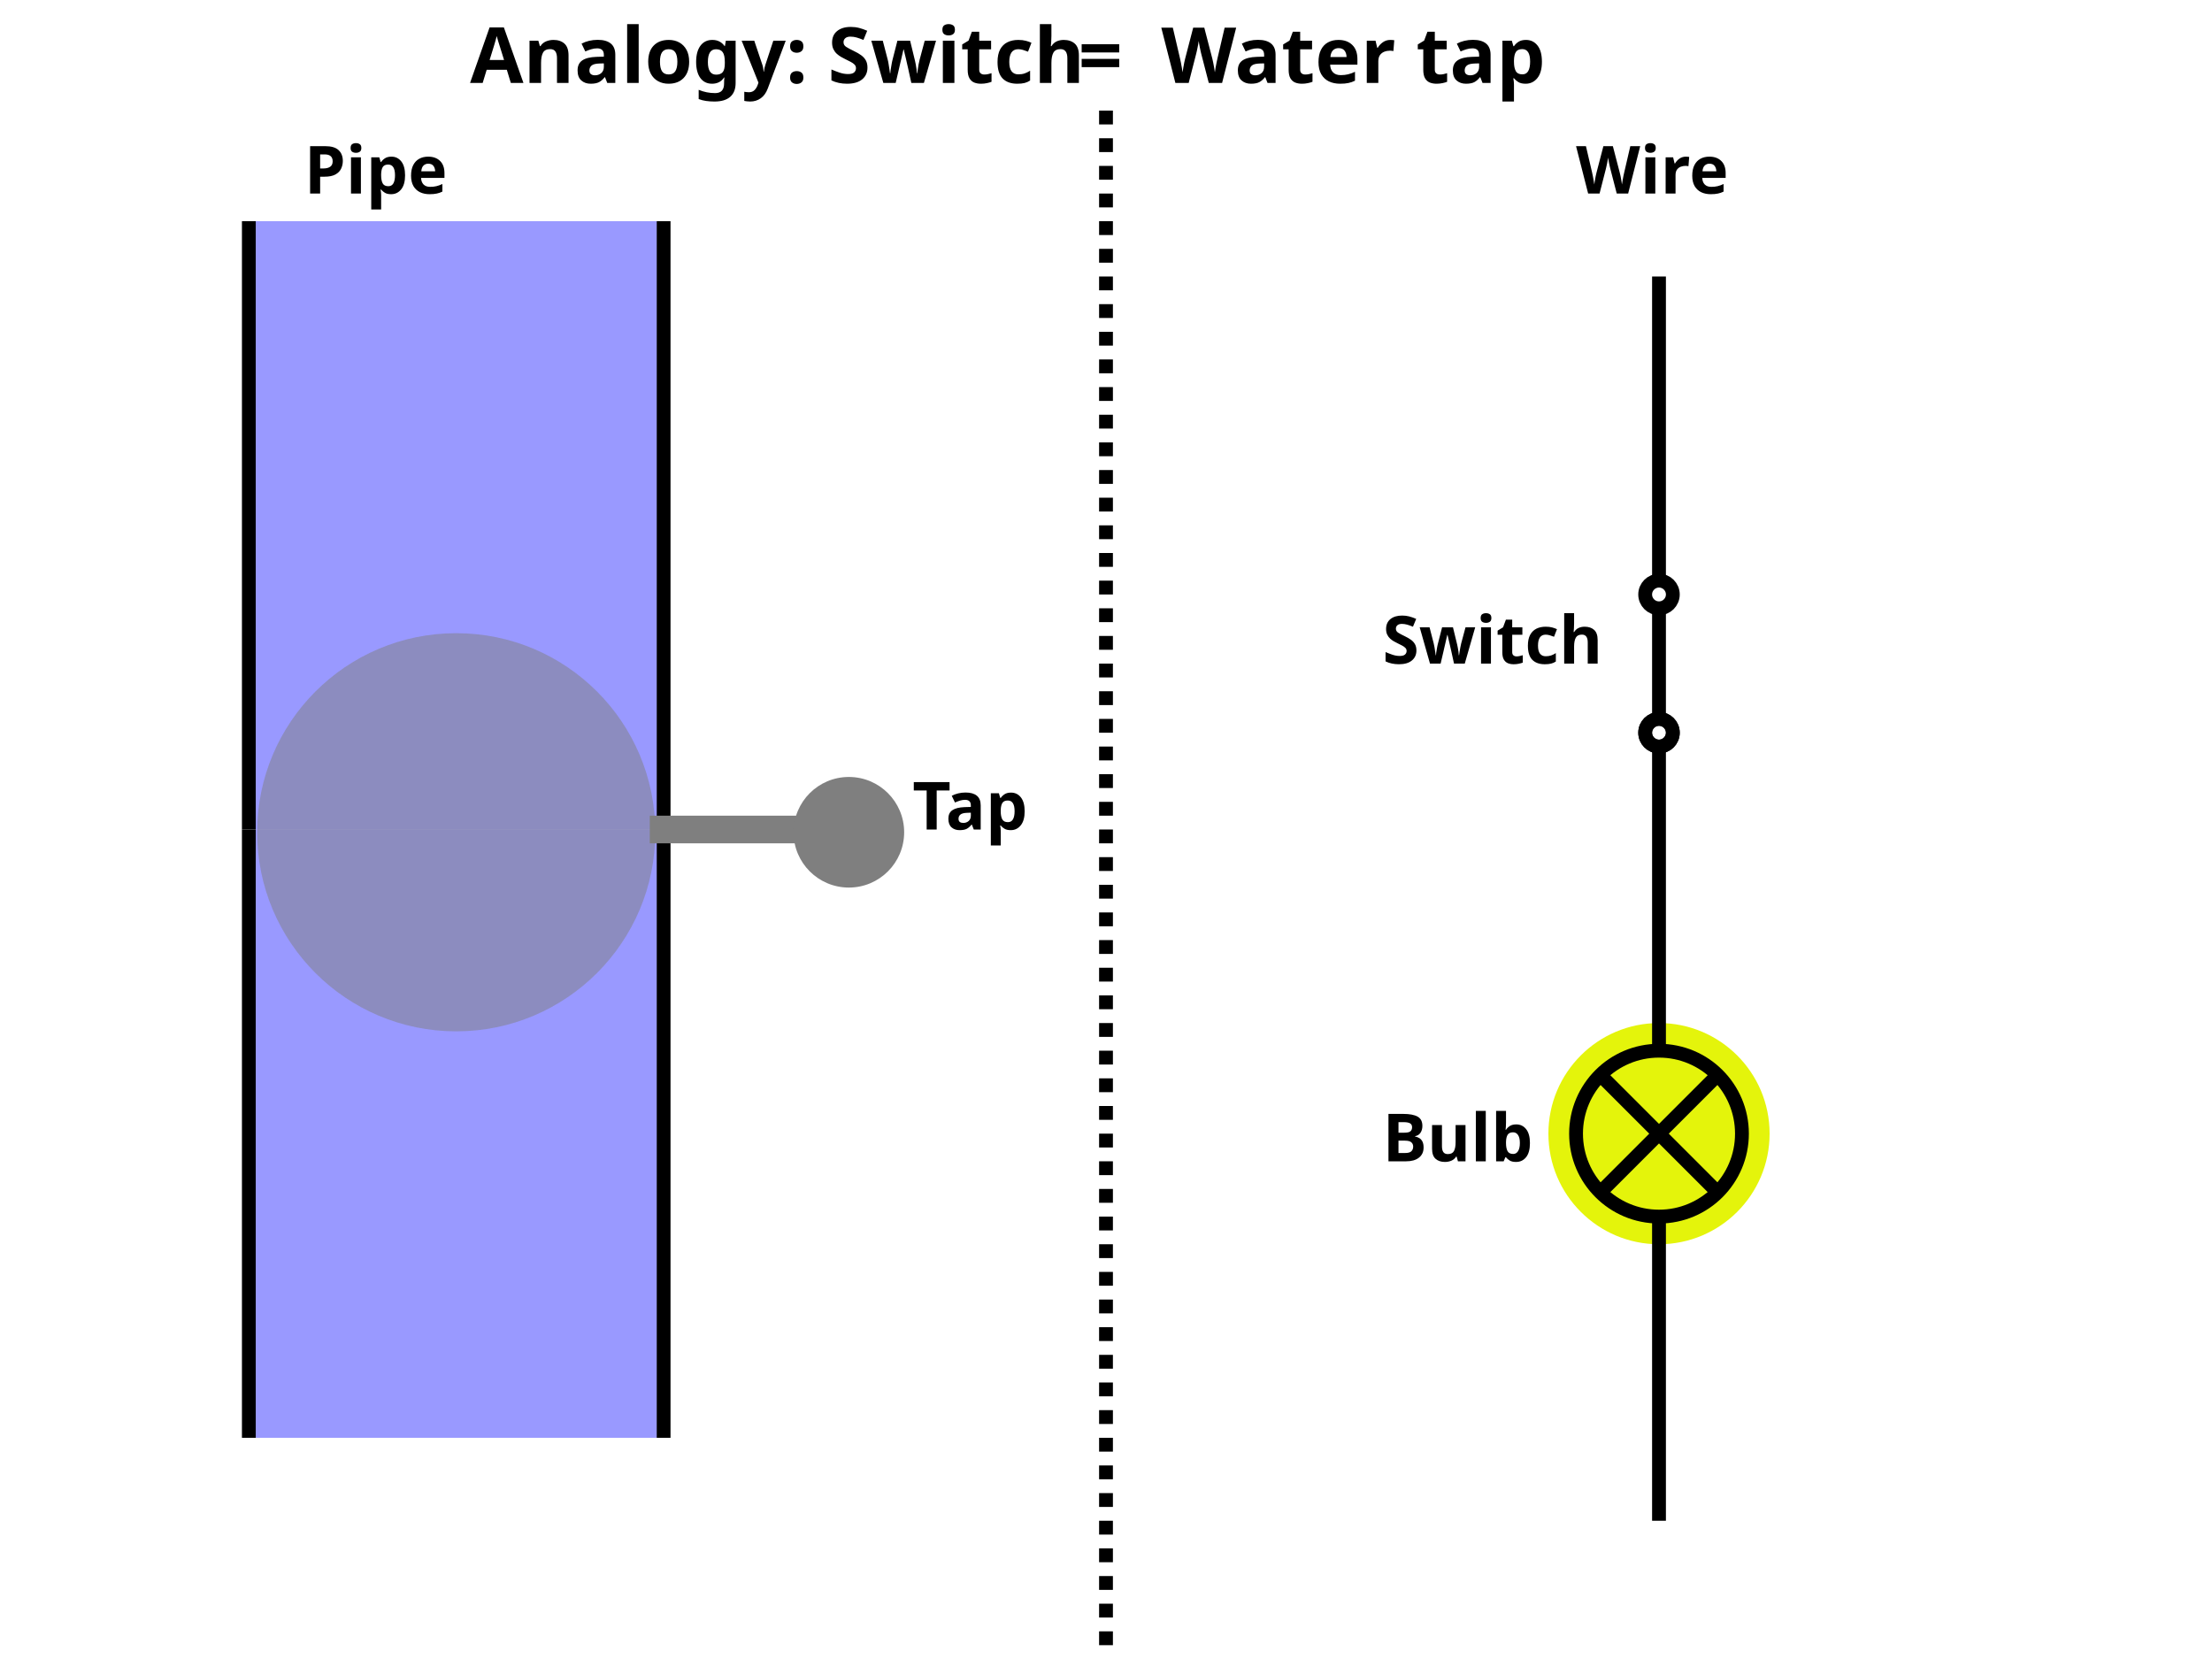
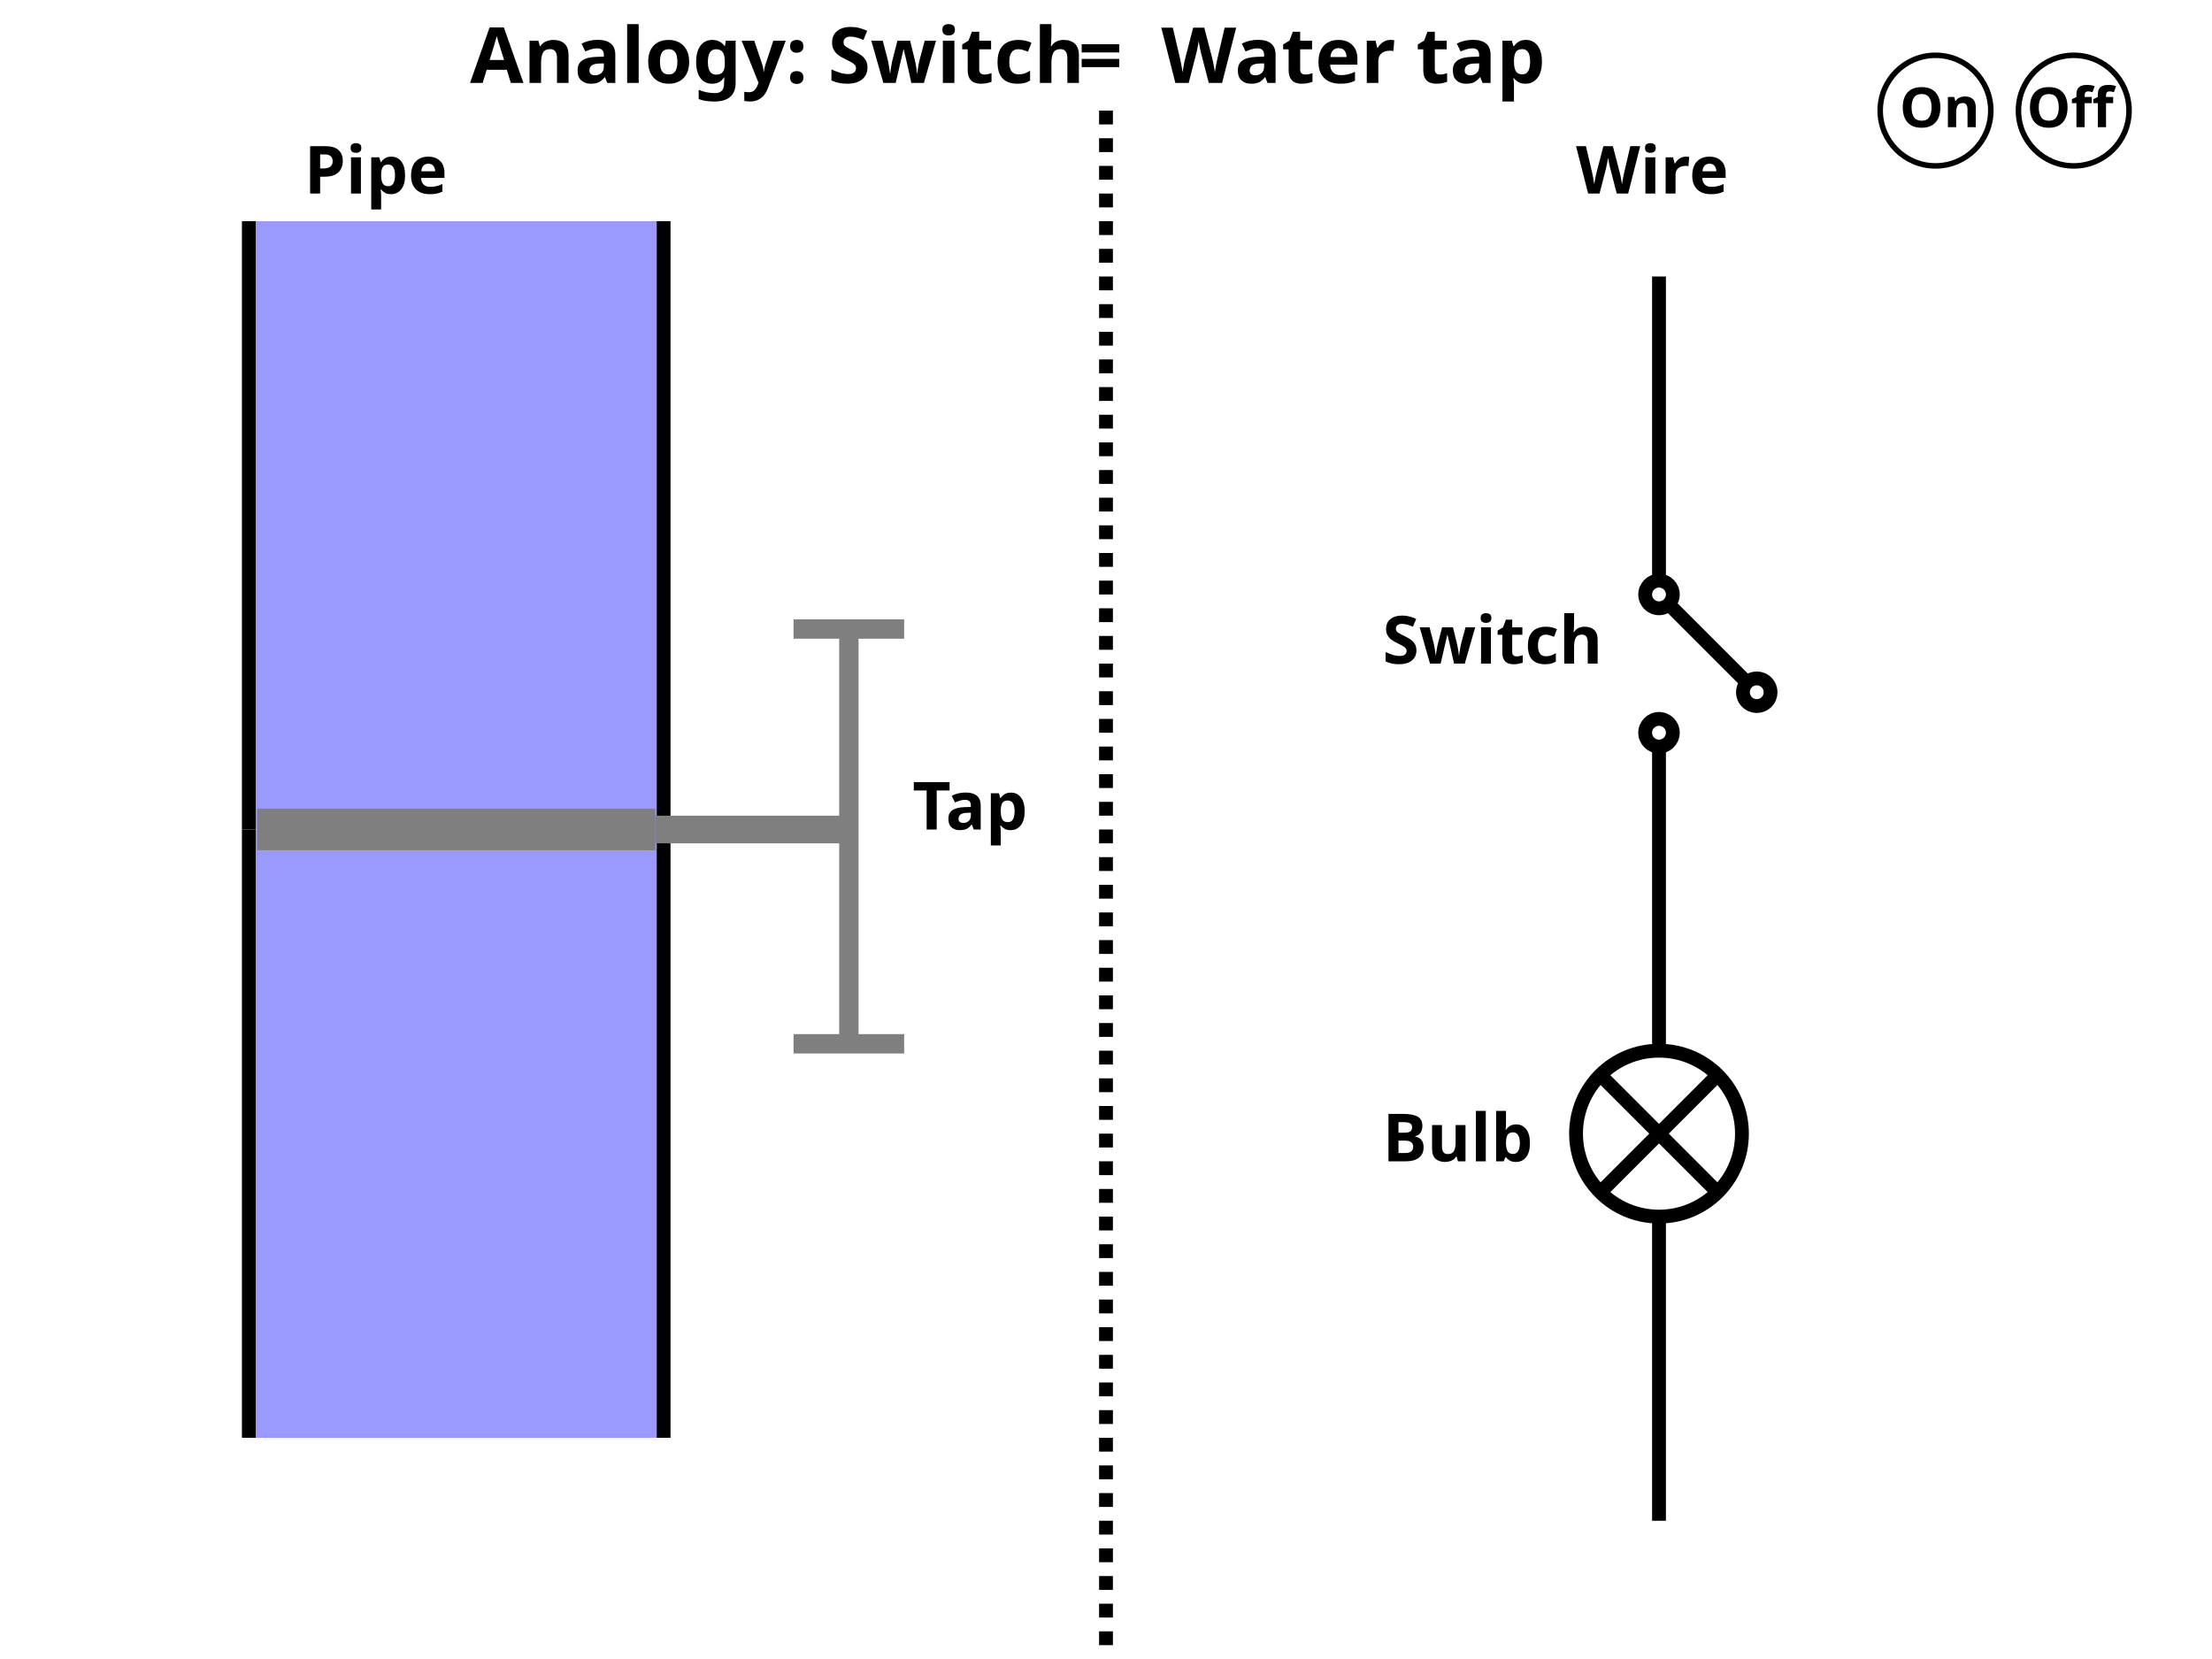
<svg xmlns="http://www.w3.org/2000/svg" xmlns:xlink="http://www.w3.org/1999/xlink" id="svg1" version="1.1" viewBox="0 0 800 600" width="800" height="600" preserveAspectRatio="xMidYMid" fill-rule="evenodd">
  <defs>
    <path id="divider" d="m 0,40 v 600" style="fill:none;fill-opacity:1;stroke:#000000;stroke-width:5;stroke-opacity:1;stroke-dasharray:5,5">
        </path>
    <g id="headline">
      <text font-family="Ubuntu" font-size="28" font-weight="bold" fill="#000000">
        <tspan x="0" y="0">Analogy: Switch </tspan>
      </text>
      <text font-family="Ubuntu" font-size="28" font-weight="bold" fill="#000000">
        <tspan x="220" y="0">=</tspan>
      </text>
      <text font-family="Ubuntu" font-size="28" font-weight="bold" fill="#000000">
        <tspan x="250" y="0">Water tap</tspan>
      </text>
    </g>
    <text id="pipe_text" font-family="Ubuntu" font-size="24" font-weight="bold" fill="#000000">
      <tspan>Pipe</tspan>
    </text>
    <text id="tap_text" font-family="Ubuntu" font-size="24" font-weight="bold" fill="#000000">
      <tspan>Tap</tspan>
    </text>
    <text id="wire_text" font-family="Ubuntu" font-size="24" font-weight="bold" fill="#000000">
      <tspan>Wire</tspan>
    </text>
    <text id="switch_text" font-family="Ubuntu" font-size="24" font-weight="bold" fill="#000000">
      <tspan>Switch</tspan>
    </text>
    <text id="bulb_text" font-family="Ubuntu" font-size="24" font-weight="bold" fill="#000000">
      <tspan>Bulb</tspan>
    </text>
    <g id="pipe">
      <path d="m 0,0 v 220" style="fill:none;fill-opacity:1;stroke:#000000;stroke-width:5;stroke-opacity:1">
            </path>
      <path d="m 150,0 v 220" style="fill:none;fill-opacity:1;stroke:#000000;stroke-width:5;stroke-opacity:1">
            </path>
    </g>
    <polyline id="water" points="2.5,0 147.5,0 147.5,220 2.5,220" style="fill:#0000ff;fill-opacity:0.4;stroke:none;stroke-width:1;stroke-opacity:1">
        </polyline>
    <g id="full_pipe_top">
      <use xlink:href="#pipe" />
      <use xlink:href="#water" />
    </g>
    <g id="full_pipe_bottom">
      <use xlink:href="#pipe" />
      <use id="water_bottom_anim" xlink:href="#water" visibility="visible">
        <animate id="water_anim_1" attributeName="visibility" from="visible" to="hidden" begin="tap_2_anim.end" dur="0.1s" fill="freeze">
                </animate>
        <animate id="water_anim_2" attributeName="visibility" from="hidden" to="visible" begin="tap_1_anim_2.end" dur="0.1s" fill="freeze">
                </animate>
      </use>
    </g>
    <g id="tap_open">
      <circle opacity="0.5" id="seal" cx="35" cy="30" r="72" style="fill:#7f7f7f;fill-opacity:1;stroke:none;stroke-width:1;stroke-opacity:1">
            </circle>
      <path id="axis" d="m 105,29 h 70" style="fill:none;fill-opacity:1;stroke:#7f7f7f;stroke-width:10;stroke-opacity:1">
            </path>
      <circle id="handle" cx="177" cy="30" r="20" style="fill:#7f7f7f;fill-opacity:1;stroke:none;stroke-width:1;stroke-opacity:1">
            </circle>
    </g>
    <g id="tap_closed">
      <path id="seal" d="m 0,0 h 144" style="fill:none;fill-opacity:1;stroke:#7f7f7f;stroke-width:15;stroke-opacity:1">
            </path>
      <path id="axis" d="m 144,0 h 70" style="fill:none;fill-opacity:1;stroke:#7f7f7f;stroke-width:10;stroke-opacity:1">
            </path>
      <path id="handle" d="m 214,-72.5 v 150 m -20,0 h 40 m 0,-150 h -40" style="fill:none;fill-opacity:1;stroke:#7f7f7f;stroke-width:7;stroke-opacity:1">
            </path>
    </g>
    <path id="circuit" d="m 0,0 v 110 m 0,60 v 110 m 0,60 v 110" style="fill:none;fill-opacity:1;stroke:#000000;stroke-width:5;stroke-opacity:1">
        </path>
    <circle id="contact_point" cx="0" cy="0" r="5" style="fill:none;fill-opacity:1;stroke:#000000;stroke-width:5;stroke-opacity:1">
        </circle>
    <path id="contact_wire" d="m 0,0 l 0,40" style="fill:none;fill-opacity:1;stroke:#000000;stroke-width:5;stroke-opacity:1">
        </path>
    <g id="contact">
      <use xlink:href="#contact_wire" x="0" y="0" />
      <use xlink:href="#contact_point" x="0" y="45" />
    </g>
    <g id="switch_closed">
      <use xlink:href="#contact_point" x="0" y="0" />
      <use xlink:href="#contact_point" x="0" y="50" />
      <use xlink:href="#contact" x="0" y="5" />
    </g>
    <g id="switch_open">
      <use xlink:href="#contact_point" x="0" y="0" />
      <use xlink:href="#contact_point" x="0" y="50" />
      <use xlink:href="#contact" x="0" y="5" transform="rotate(-45)" />
    </g>
    <circle id="bulb_shape" cx="0" cy="0" r="30" style="fill:none;fill-opacity:1;stroke:#000000;stroke-width:5;stroke-opacity:1">
        </circle>
    <circle id="bulb_light" cx="0" cy="0" r="40" style="fill:#e4f40b;fill-opacity:1;stroke:none;stroke-width:1;stroke-opacity:1">
        </circle>
    <path id="bulb_line" d="m 0,0 l 60,0" style="fill:none;fill-opacity:1;stroke:#000000;stroke-width:5;stroke-opacity:1">
        </path>
    <g id="bulb_on">
      <use xlink:href="#bulb_light" x="0" y="0" />
      <use xlink:href="#bulb_shape" x="0" y="0" />
      <use xlink:href="#bulb_line" x="-30" y="0" transform="rotate(45)" />
      <use xlink:href="#bulb_line" x="-30" y="0" transform="rotate(-45)" />
    </g>
    <g id="bulb_off">
      <use xlink:href="#bulb_shape" x="0" y="0" />
      <use xlink:href="#bulb_line" x="-30" y="0" transform="rotate(45)" />
      <use xlink:href="#bulb_line" x="-30" y="0" transform="rotate(-45)" />
    </g>
+     <circle id="button" cx="0" cy="0" r="20" style="fill:none;fill-opacity:1;stroke:#000000;stroke-width:2;stroke-opacity:1">
+         </circle>
+     <g id="button_on">
+       <use xlink:href="#button" x="0" y="0" />
+       <text font-family="Ubuntu" font-size="20" font-weight="bold" fill="#000000">
+         <tspan x="-13" y="6">On</tspan>
+       </text>
+     </g>
+     <g id="button_off">
+       <use xlink:href="#button" x="0" y="0" />
+       <text font-family="Ubuntu" font-size="20" font-weight="bold" fill="#000000">
+         <tspan x="-17" y="6">Off</tspan>
+       </text>
+     </g>
  </defs>
  <g id="page1">
    <g id="layer1" style="display:inline">
      <rect id="white_background" x="0" y="0" width="800" height="600" fill="white">
            </rect>
    </g>
    <g id="layer2" style="display:inline">
      <use xlink:href="#divider" x="400" />
      <use xlink:href="#headline" x="170" y="30" />
      <use xlink:href="#pipe_text" x="110" y="70" />
      <use xlink:href="#tap_text" x="330" y="300" />
      <use xlink:href="#wire_text" x="570" y="70" />
      <use xlink:href="#switch_text" x="500" y="240" />
      <use xlink:href="#bulb_text" x="500" y="420" />
      <use xlink:href="#full_pipe_top" x="90" y="80" />
      <use xlink:href="#full_pipe_bottom" x="90" y="300" />
-       <use id="tap1" xlink:href="#tap_open" x="130" y="271" visibility="visible">
-         <animate id="tap_1_anim_1" attributeName="visibility" from="visible" to="hidden" begin=".click" dur="0.01s" fill="freeze">
+       <use xlink:href="#circuit" x="600" y="100" />
+       <use xlink:href="#button_on" x="700" y="40" />
+       <use xlink:href="#button_off" x="750" y="40" />
+       <use id="tap_off" xlink:href="#tap_closed" x="93" y="300" visibility="visible">
+         <animate id="tap_off_anim_on" attributeName="visibility" from="visible" to="hidden" begin="button_on.click" dur="0.01s" fill="freeze">
                </animate>
-         <animate id="tap_1_anim_2" attributeName="visibility" from="hidden" to="visible" begin="full_pipe_top.click" dur="0.01s" fill="freeze">
+         <animate id="tap_off_anim_off" attributeName="visibility" from="hidden" to="visible" begin="button_off.click" dur="0.01s" fill="freeze">
                </animate>
      </use>
-       <use id="tap2" xlink:href="#tap_closed" x="93" y="300" visibility="hidden">
-         <animate id="tap_2_anim" attributeName="visibility" from="hidden" to="visible" begin="tap1.click" dur="0.01s" fill="freeze">
+       <use id="tap_on" xlink:href="#tap_open" x="130" y="271" visibility="hidden">
+         <animate id="tap_on_anim_on" attributeName="visibility" from="hidden" to="visible" begin="tap_off_anim_on.end" dur="0.01s" fill="freeze">
                </animate>
-         <animate id="tap_2_anim" attributeName="visibility" from="visible" to="hidden" begin="full_pipe_top.click" dur="0.01s" fill="freeze">
+         <animate id="tap_on_anim_off" attributeName="visibility" from="visible" to="hidden" begin="tap_off_anim_off.end" dur="0.01s" fill="freeze">
                </animate>
      </use>
-       <use xlink:href="#switch_closed" x="600" y="215" visibility="visible">
-         <animate id="switch_closed_anim_1" attributeName="visibility" from="visible" to="hidden" begin="tap1.click" dur="0.01s" fill="freeze">
+       <use xlink:href="#switch_open" x="600" y="215" visibility="visible">
+         <animate id="switch_open_anim_on" attributeName="visibility" from="visible" to="hidden" begin="tap_on_anim_on.end" dur="0.01s" fill="freeze">
                </animate>
-         <animate id="switch_closed_anim_2" attributeName="visibility" from="hidden" to="visible" begin="full_pipe_top.click" dur="0.01s" fill="freeze">
+         <animate id="switch_open_anim_off" attributeName="visibility" from="hidden" to="visible" begin="tap_on_anim_off.end" dur="0.01s" fill="freeze">
                </animate>
      </use>
-       <use xlink:href="#switch_open" x="600" y="215" visibility="hidden">
-         <animate id="switch_open_anim_1" attributeName="visibility" from="hidden" to="visible" begin="tap1.click" dur="0.01s" fill="freeze">
+       <use xlink:href="#switch_closed" x="600" y="215" visibility="hidden">
+         <animate id="switch_closed_anim_on" attributeName="visibility" from="hidden" to="visible" begin="switch_open_anim_on.end" dur="0.01s" fill="freeze">
                </animate>
-         <animate id="switch_open_anim_2" attributeName="visibility" from="visible" to="hidden" begin="full_pipe_top.click" dur="0.01s" fill="freeze">
+         <animate id="switch_closed_anim_off" attributeName="visibility" from="visible" to="hidden" begin="switch_open_anim_off.end" dur="0.01s" fill="freeze">
                </animate>
      </use>
-       <use xlink:href="#bulb_on" x="600" y="410" visibility="visible">
-         <animate id="bulb_on_anim_1" attributeName="visibility" from="visible" to="hidden" begin="tap1.click" dur="0.01s" fill="freeze">
+       <use xlink:href="#bulb_off" x="600" y="410" visibility="visible">
+         <animate id="bulb_off_anim_on" attributeName="visibility" from="visible" to="hidden" begin="switch_closed_anim_on.end" dur="0.01s" fill="freeze">
                </animate>
-         <animate id="bulb_on_anim_2" attributeName="visibility" from="hidden" to="visible" begin="full_pipe_top.click" dur="0.01s" fill="freeze">
+         <animate id="bulb_off_anim_off" attributeName="visibility" from="hidden" to="visible" begin="switch_closed_anim_off.end" dur="0.01s" fill="freeze">
                </animate>
      </use>
-       <use xlink:href="#bulb_off" x="600" y="410" visibility="hidden">
-         <animate id="bulb_off_anim_1" attributeName="visibility" from="hidden" to="visible" begin="tap1.click" dur="0.01s" fill="freeze">
+       <use xlink:href="#bulb_on" x="600" y="410" visibility="hidden">
+         <animate id="bulb_on_anim_on" attributeName="visibility" from="hidden" to="visible" begin="bulb_off_anim_on.end" dur="0.01s" fill="freeze">
                </animate>
-         <animate id="bulb_off_anim_2" attributeName="visibility" from="visible" to="hidden" begin="full_pipe_top.click" dur="0.01s" fill="freeze">
+         <animate id="bulb_on_anim_off" attributeName="visibility" from="visible" to="hidden" begin="bulb_off_anim_off.end" dur="0.01s" fill="freeze">
                </animate>
      </use>
-       <use xlink:href="#circuit" x="600" y="100" />
    </g>
  </g>
</svg>
